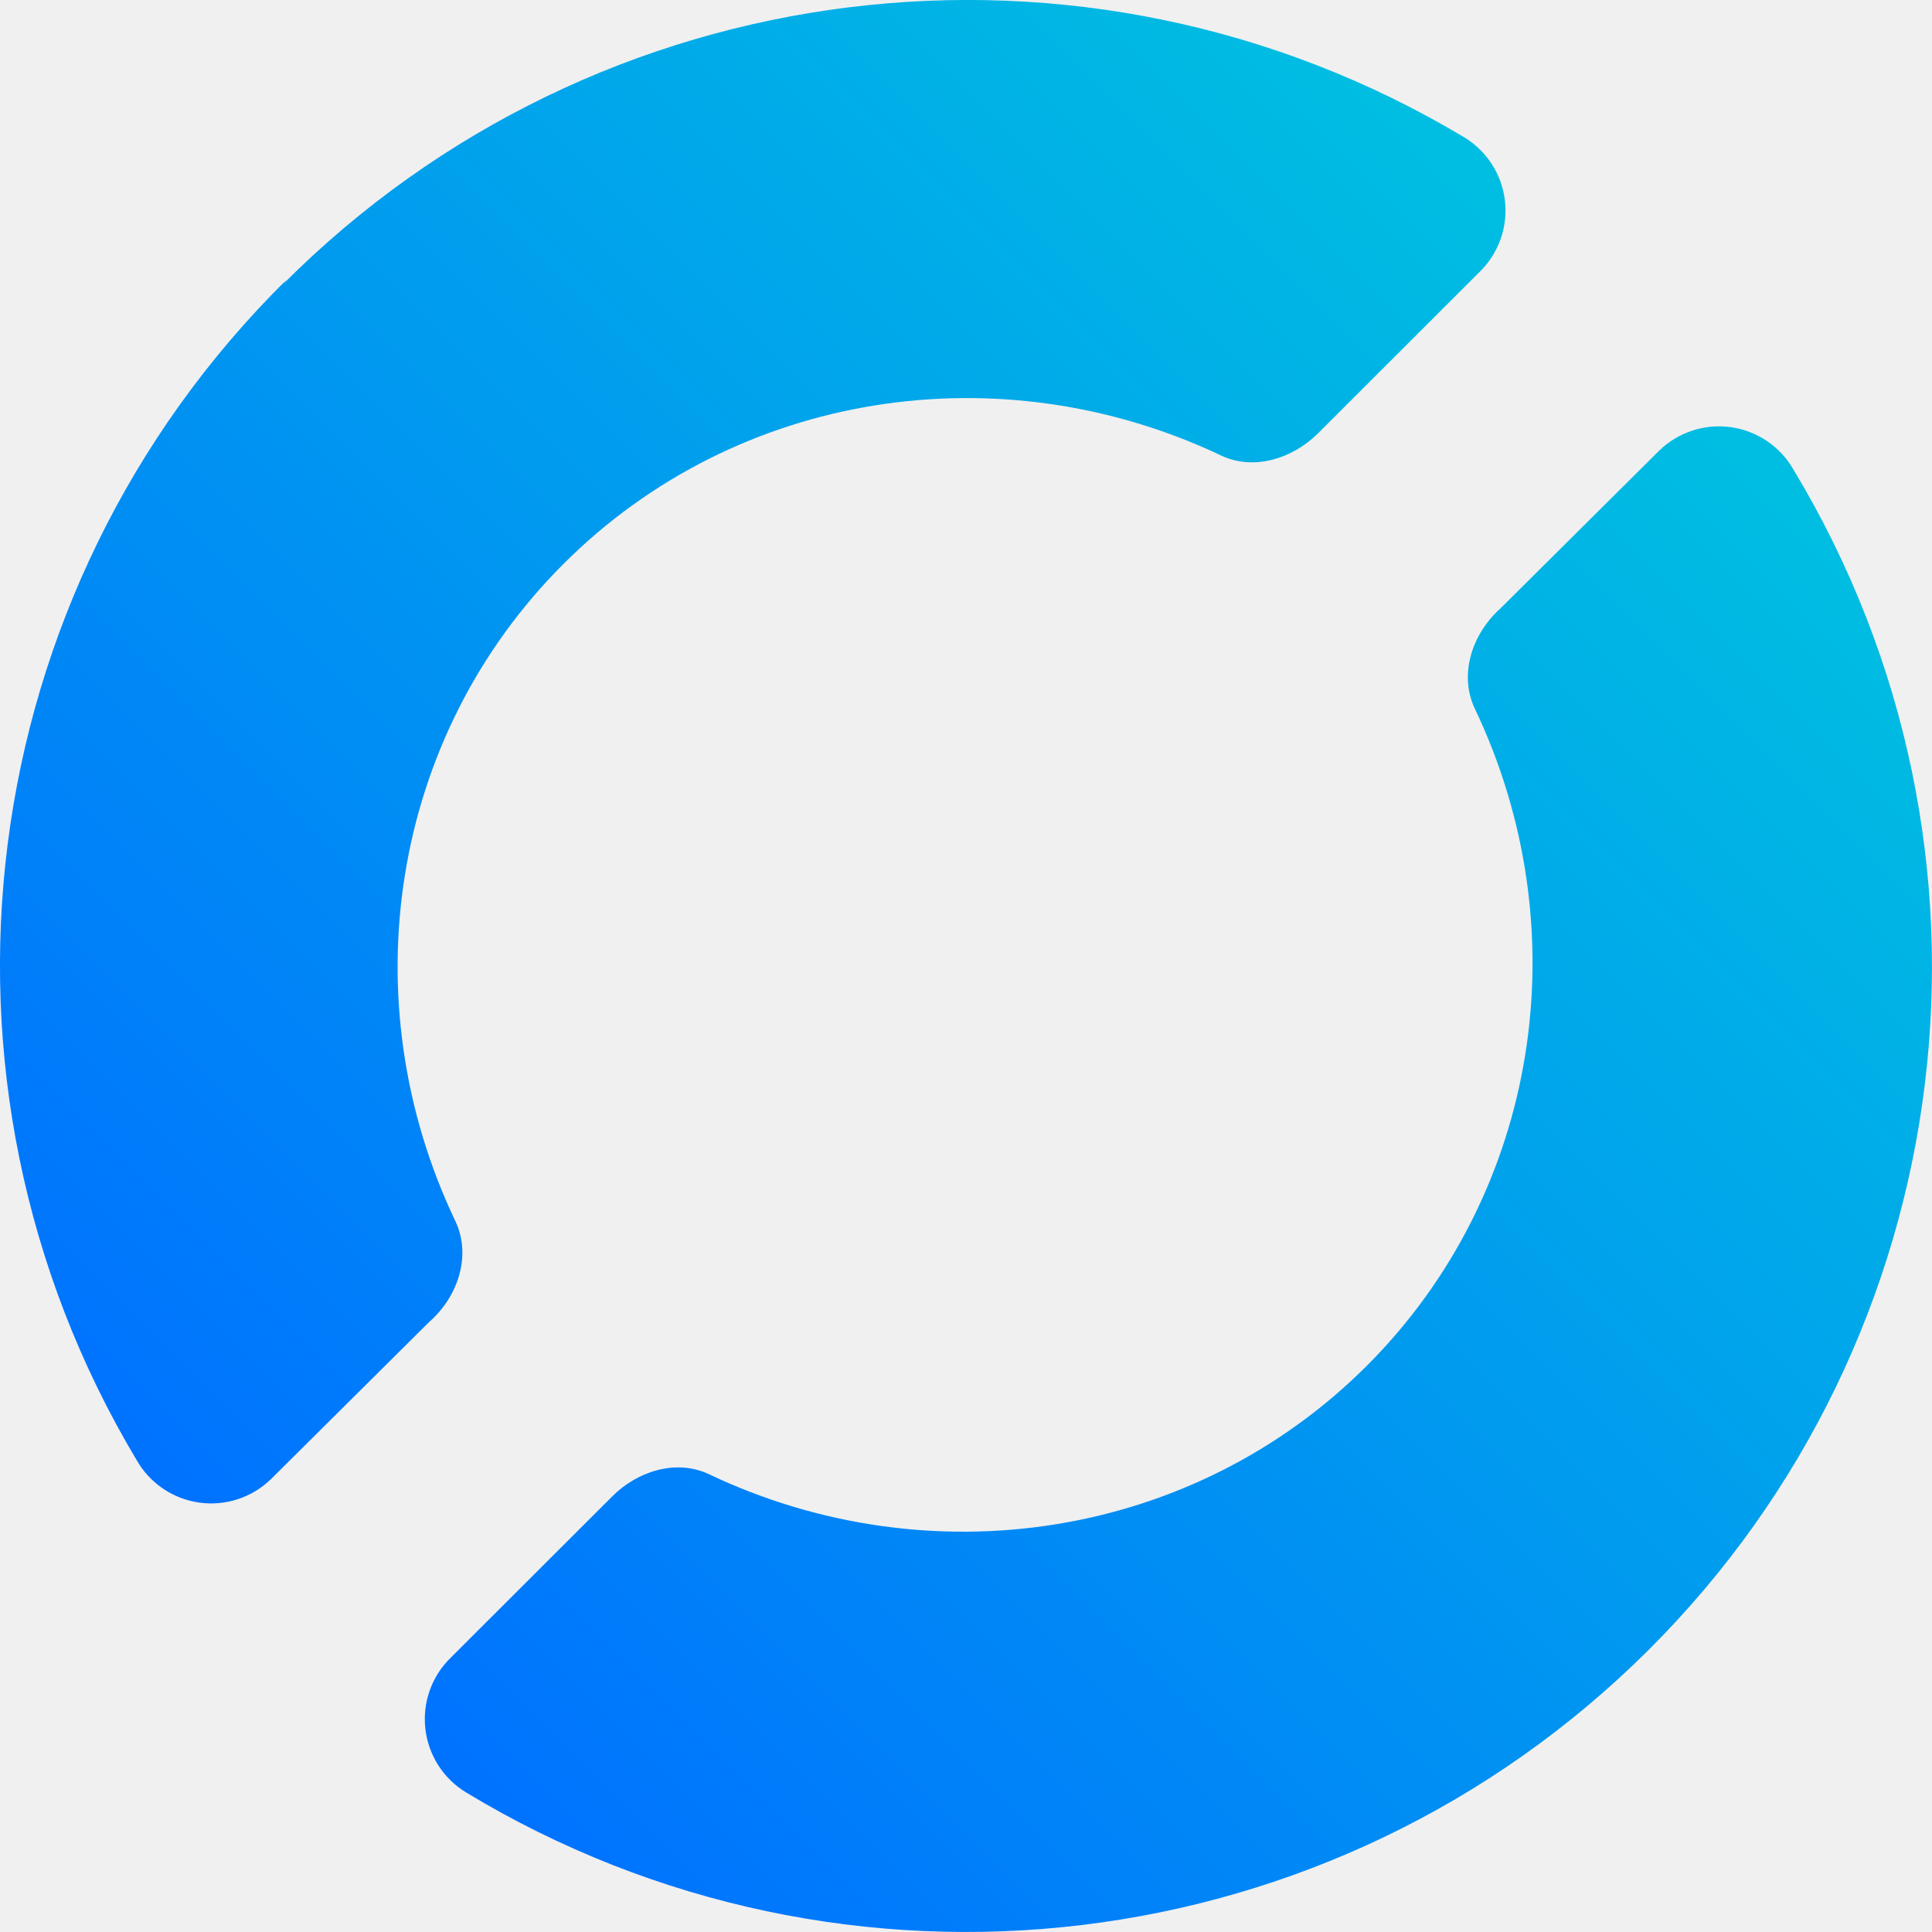
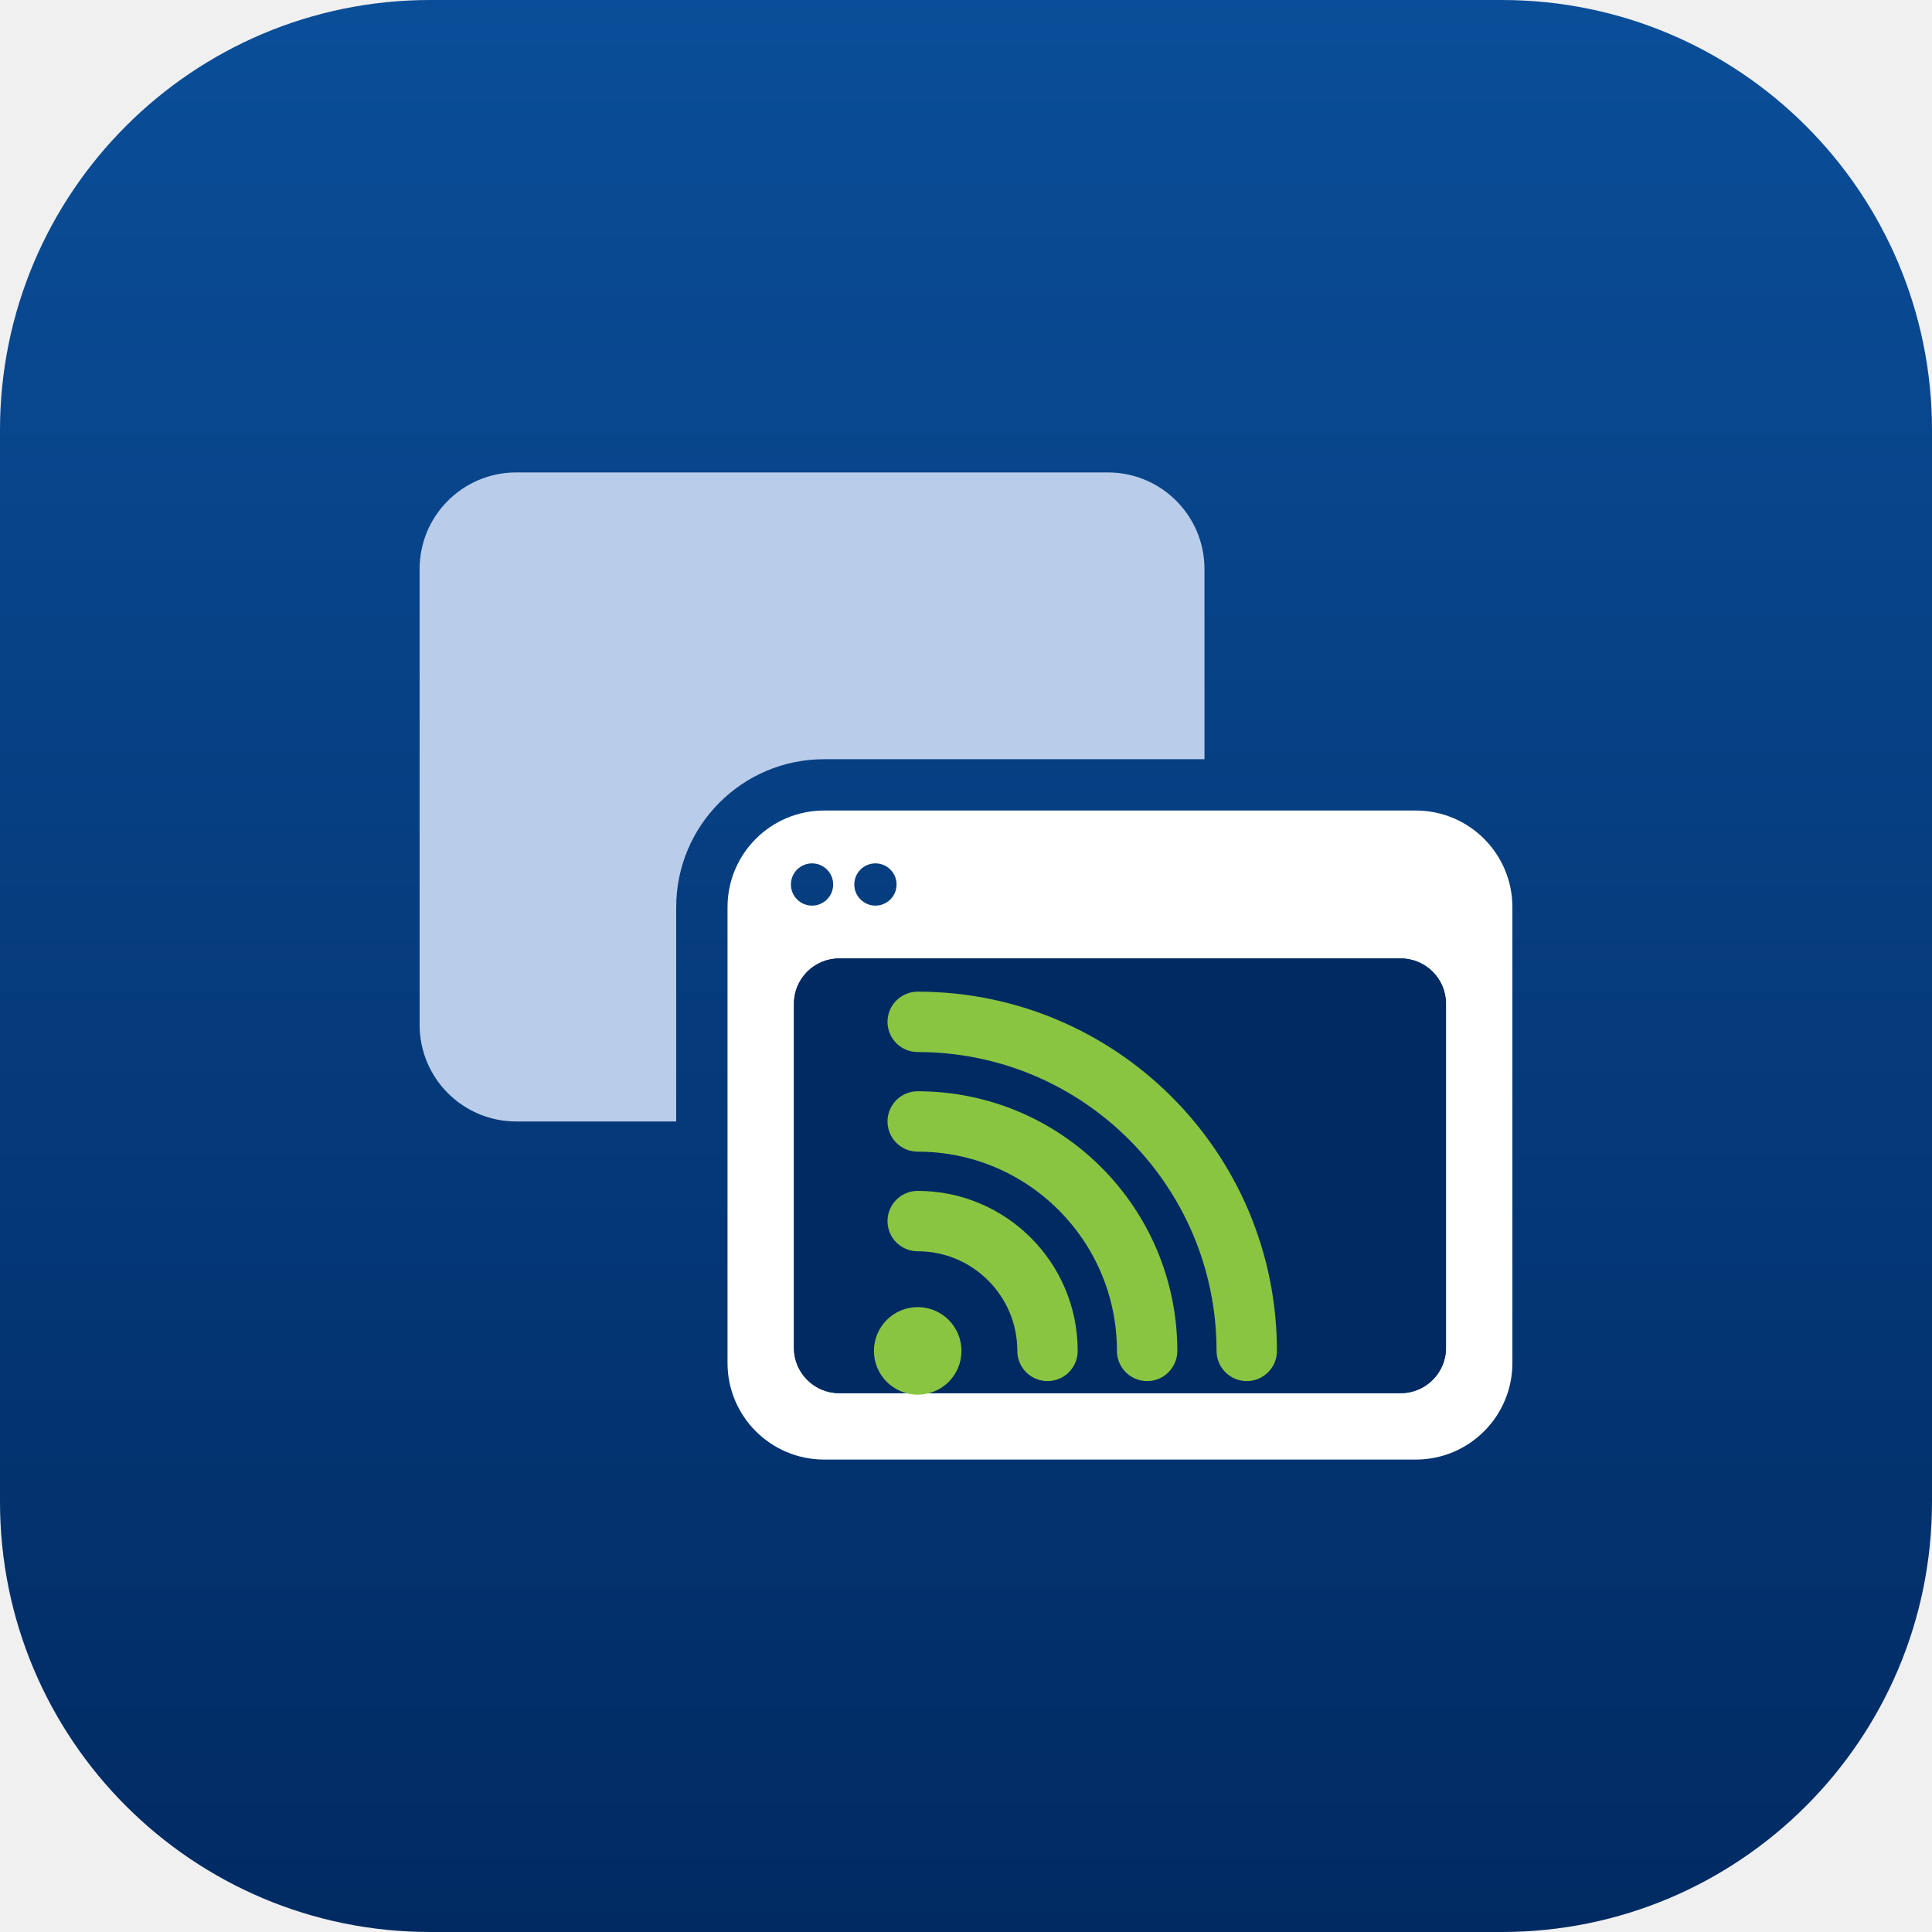
- <svg xmlns="http://www.w3.org/2000/svg" xmlns:xlink="http://www.w3.org/1999/xlink" xml:space="preserve" viewBox="66.993 897.484 26 26">
-   <linearGradient id="a" x1=".148" x2=".845" y1=".851" y2=".154" gradientTransform="matrix(26.301 0 0 26.331 90.674 911.757)" gradientUnits="userSpaceOnUse">
-     <stop offset="0" stop-color="#0071ff" />
-     <stop offset="1" stop-color="#00bfe1" />
-   </linearGradient>
+ <svg xmlns="http://www.w3.org/2000/svg" width="1024" height="1024" viewBox="0 0 1024.00 1024.00">
  <defs>
-     <linearGradient xlink:href="#a" id="b" x1=".148" x2=".845" y1=".851" y2=".154" gradientTransform="matrix(26.00048 0 0 25.99935 66.993 897.485)" gradientUnits="userSpaceOnUse" />
+     <linearGradient id="mt" x1="0" y1="0" x2="0" y2="1">
+       <stop offset="0" stop-color="#0A4E99" />
+       <stop offset="1" stop-color="#012A62" />
+     </linearGradient>
  </defs>
-   <path fill="url(#b)" d="m89.318 903.552-2.135 2.122c-.376.337-.558.879-.347 1.337 1.422 2.976.882 6.524-1.452 8.856-2.335 2.331-5.887 2.87-8.866 1.449-.439-.197-.954-.03-1.292.312l-2.17 2.167a1.154 1.154 0 0 0 .208 1.81 13.005 13.005 0 0 0 15.91-1.912 12.97 12.97 0 0 0 1.956-15.887 1.154 1.154 0 0 0-1.812-.254zm-18.467-2.305a12.969 12.969 0 0 0-2.02 15.885 1.154 1.154 0 0 0 1.812.254l2.124-2.11c.385-.336.572-.884.359-1.348-1.423-2.976-.884-6.524 1.451-8.856 2.334-2.332 5.887-2.871 8.866-1.45.434.194.942.033 1.281-.3l2.182-2.18a1.152 1.152 0 0 0-.208-1.81 13.009 13.009 0 0 0-15.893 1.973z" />
+   <rect width="1024" height="1024" rx="228" fill="url(#mt)" />
+   <g transform="translate(512 512) scale(0.8) translate(-512.0 -497.0)">
+     <defs>
+       <linearGradient id="mg" x1="0" y1="0" x2="0" y2="1">
+         <stop offset="0" stop-color="#0A4E99" />
+         <stop offset="1" stop-color="#012A62" />
+       </linearGradient>
+       <clipPath id="mcb">
+         <path clip-rule="evenodd" d="M-100 -100H1124V1124H-100Z M418 360H810A98 98 0 0 1 908 458V760A98 98 0 0 1 810 858H418A98 98 0 0 1 320 760V458A98 98 0 0 1 418 360Z" />
+       </clipPath>
+     </defs>
+     <path d="M214 170H606A64 64 0 0 1 670 234V536A64 64 0 0 1 606 600H214A64 64 0 0 1 150 536V234A64 64 0 0 1 214 170Z" fill="#B9CCEA" clip-path="url(#mcb)" />
+     <path fill-rule="evenodd" d="M418 394H810A64 64 0 0 1 874 458V760A64 64 0 0 1 810 824H418A64 64 0 0 1 354 760V458A64 64 0 0 1 418 394Z M428 492H800A30 30 0 0 1 830 522V750A30 30 0 0 1 800 780H428A30 30 0 0 1 398 750V522A30 30 0 0 1 428 492Z M396 443A14 14 0 1 0 424 443A14 14 0 1 0 396 443Z M438 443A14 14 0 1 0 466 443A14 14 0 1 0 438 443Z" fill="#FFFFFF" />
+     <path d="M428 492H800A30 30 0 0 1 830 522V750A30 30 0 0 1 800 780H428A30 30 0 0 1 398 750V522A30 30 0 0 1 428 492Z" fill="#012A62" />
+     <path d="M480.0 666.0 A86 86 0 0 1 566.0 752.0" fill="none" stroke="#89C541" stroke-width="40" stroke-linecap="round" />
+     <path d="M480.0 600.0 A152 152 0 0 1 632.0 752.0" fill="none" stroke="#89C541" stroke-width="40" stroke-linecap="round" />
+     <path d="M480.0 534.0 A218 218 0 0 1 698.0 752.0" fill="none" stroke="#89C541" stroke-width="40" stroke-linecap="round" />
+     <circle cx="480" cy="752" r="29" fill="#89C541" />
+   </g>
</svg>
